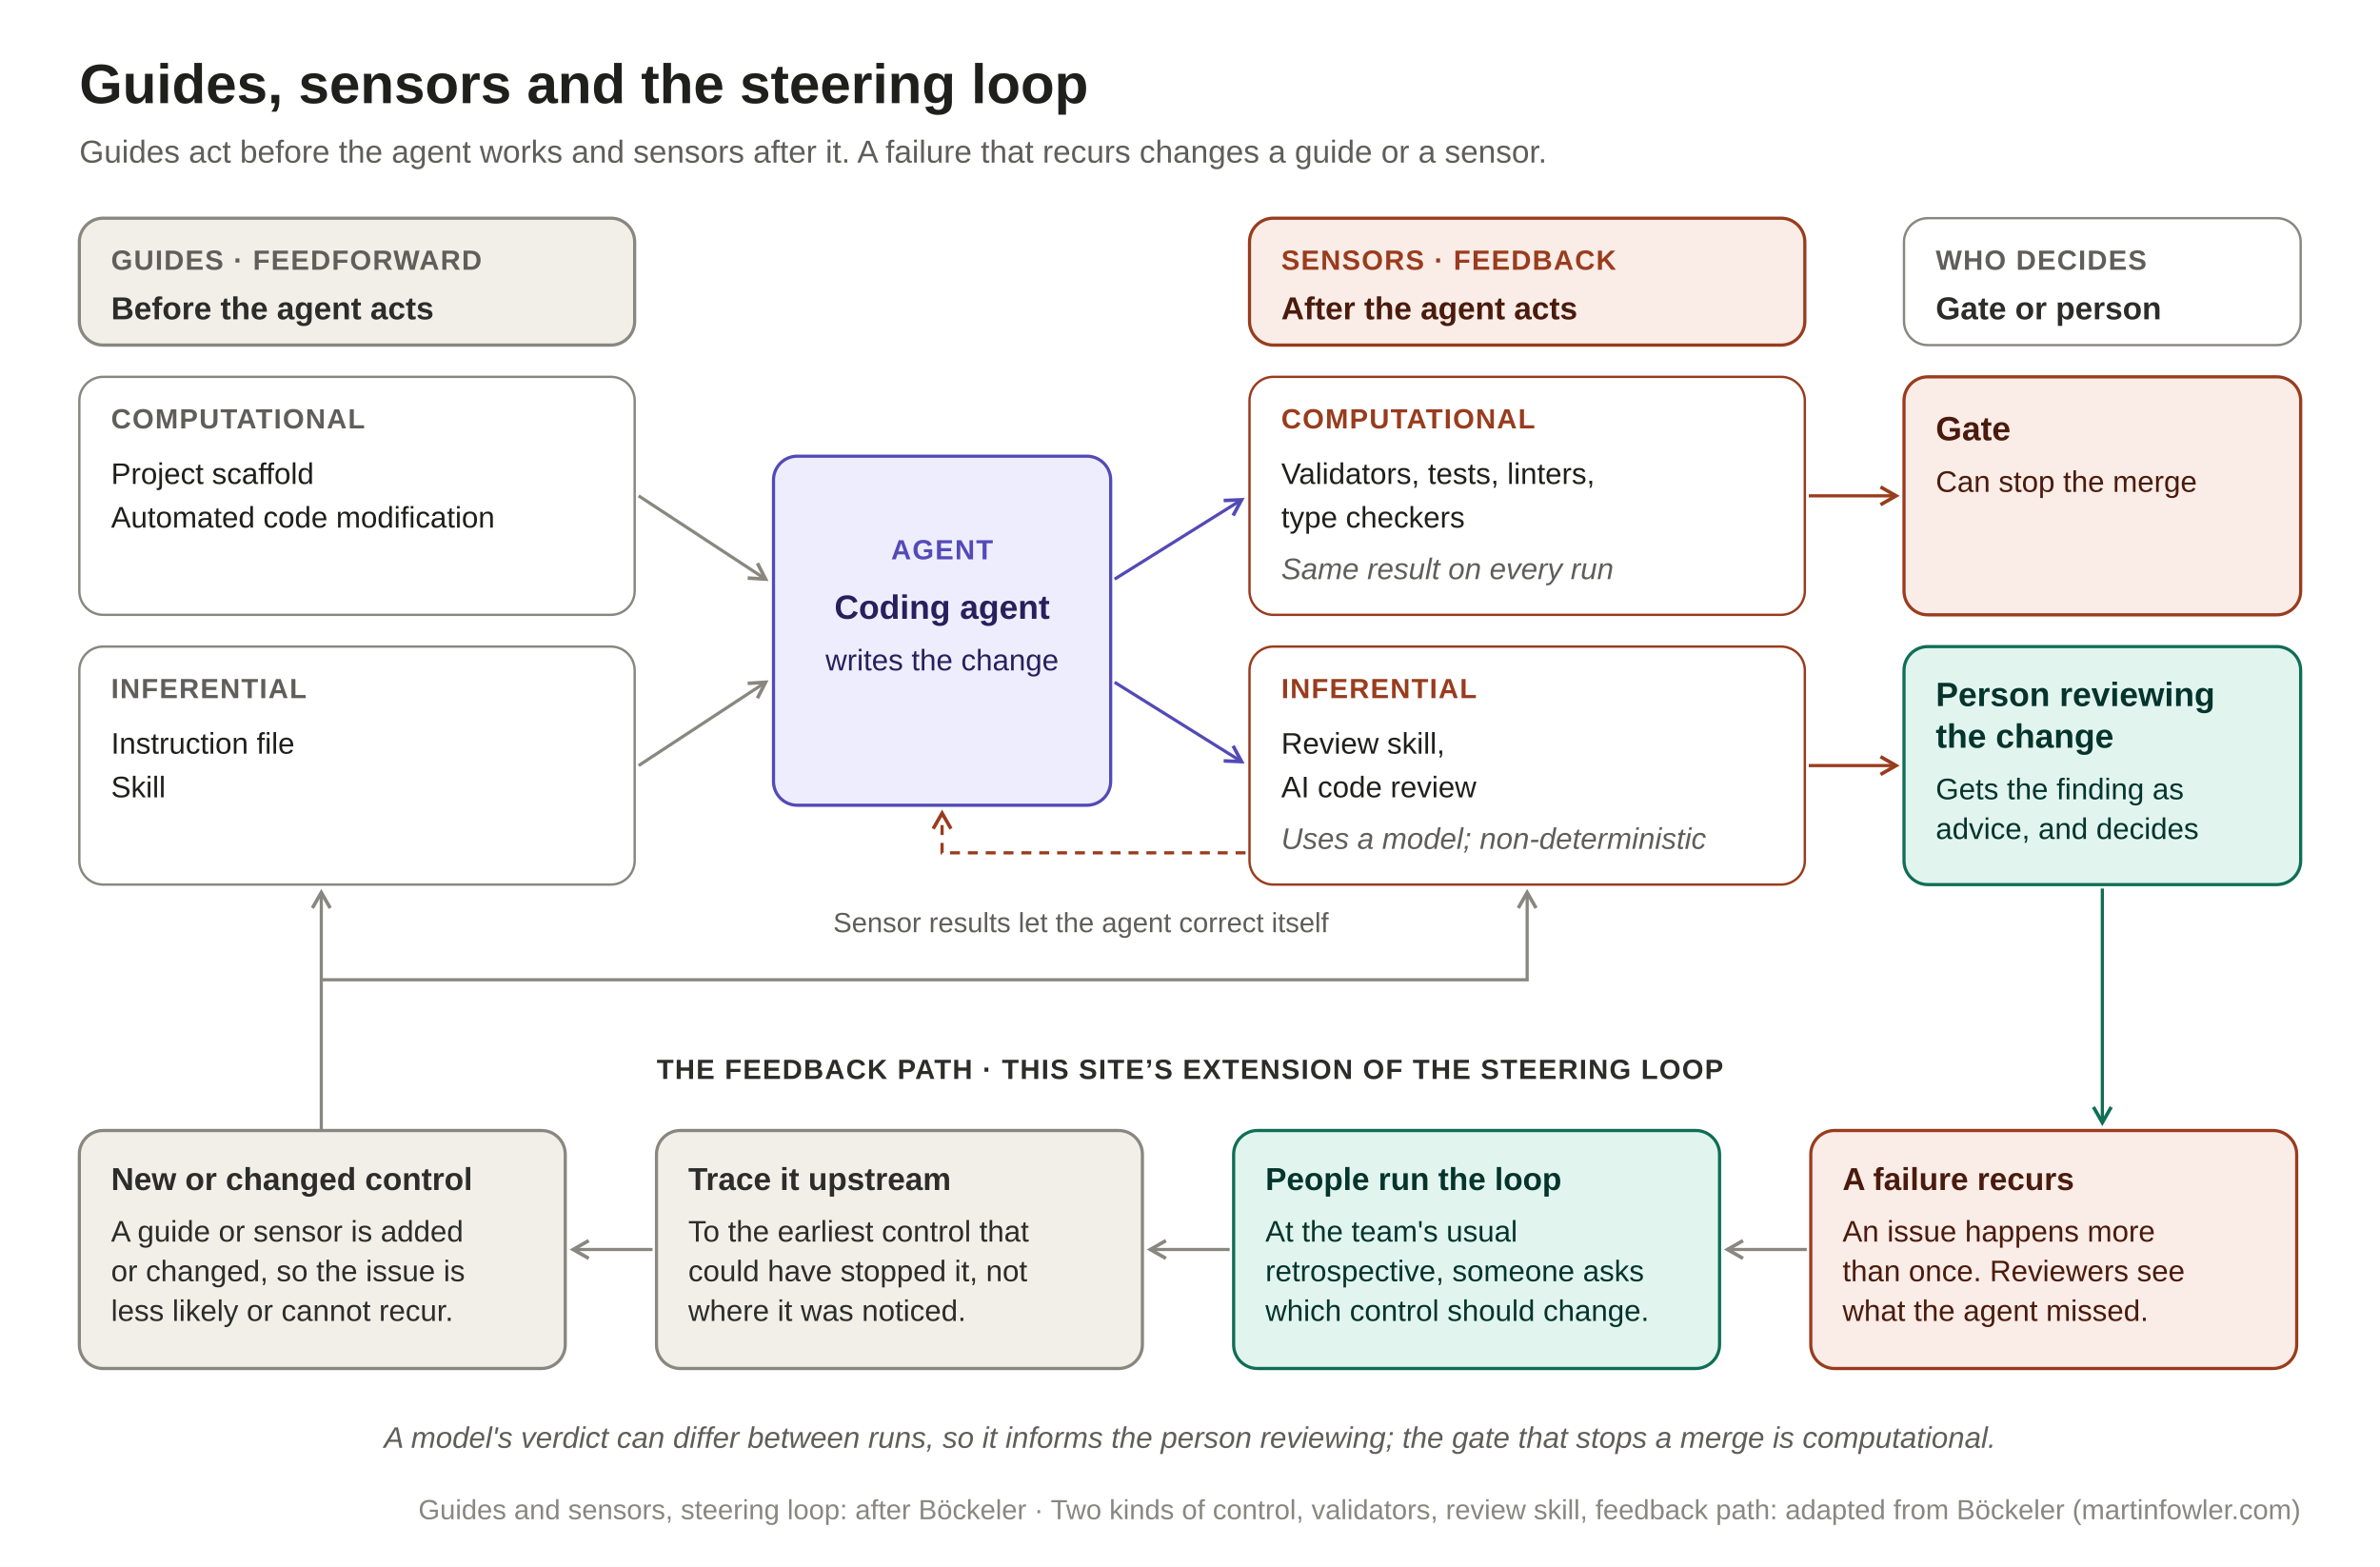
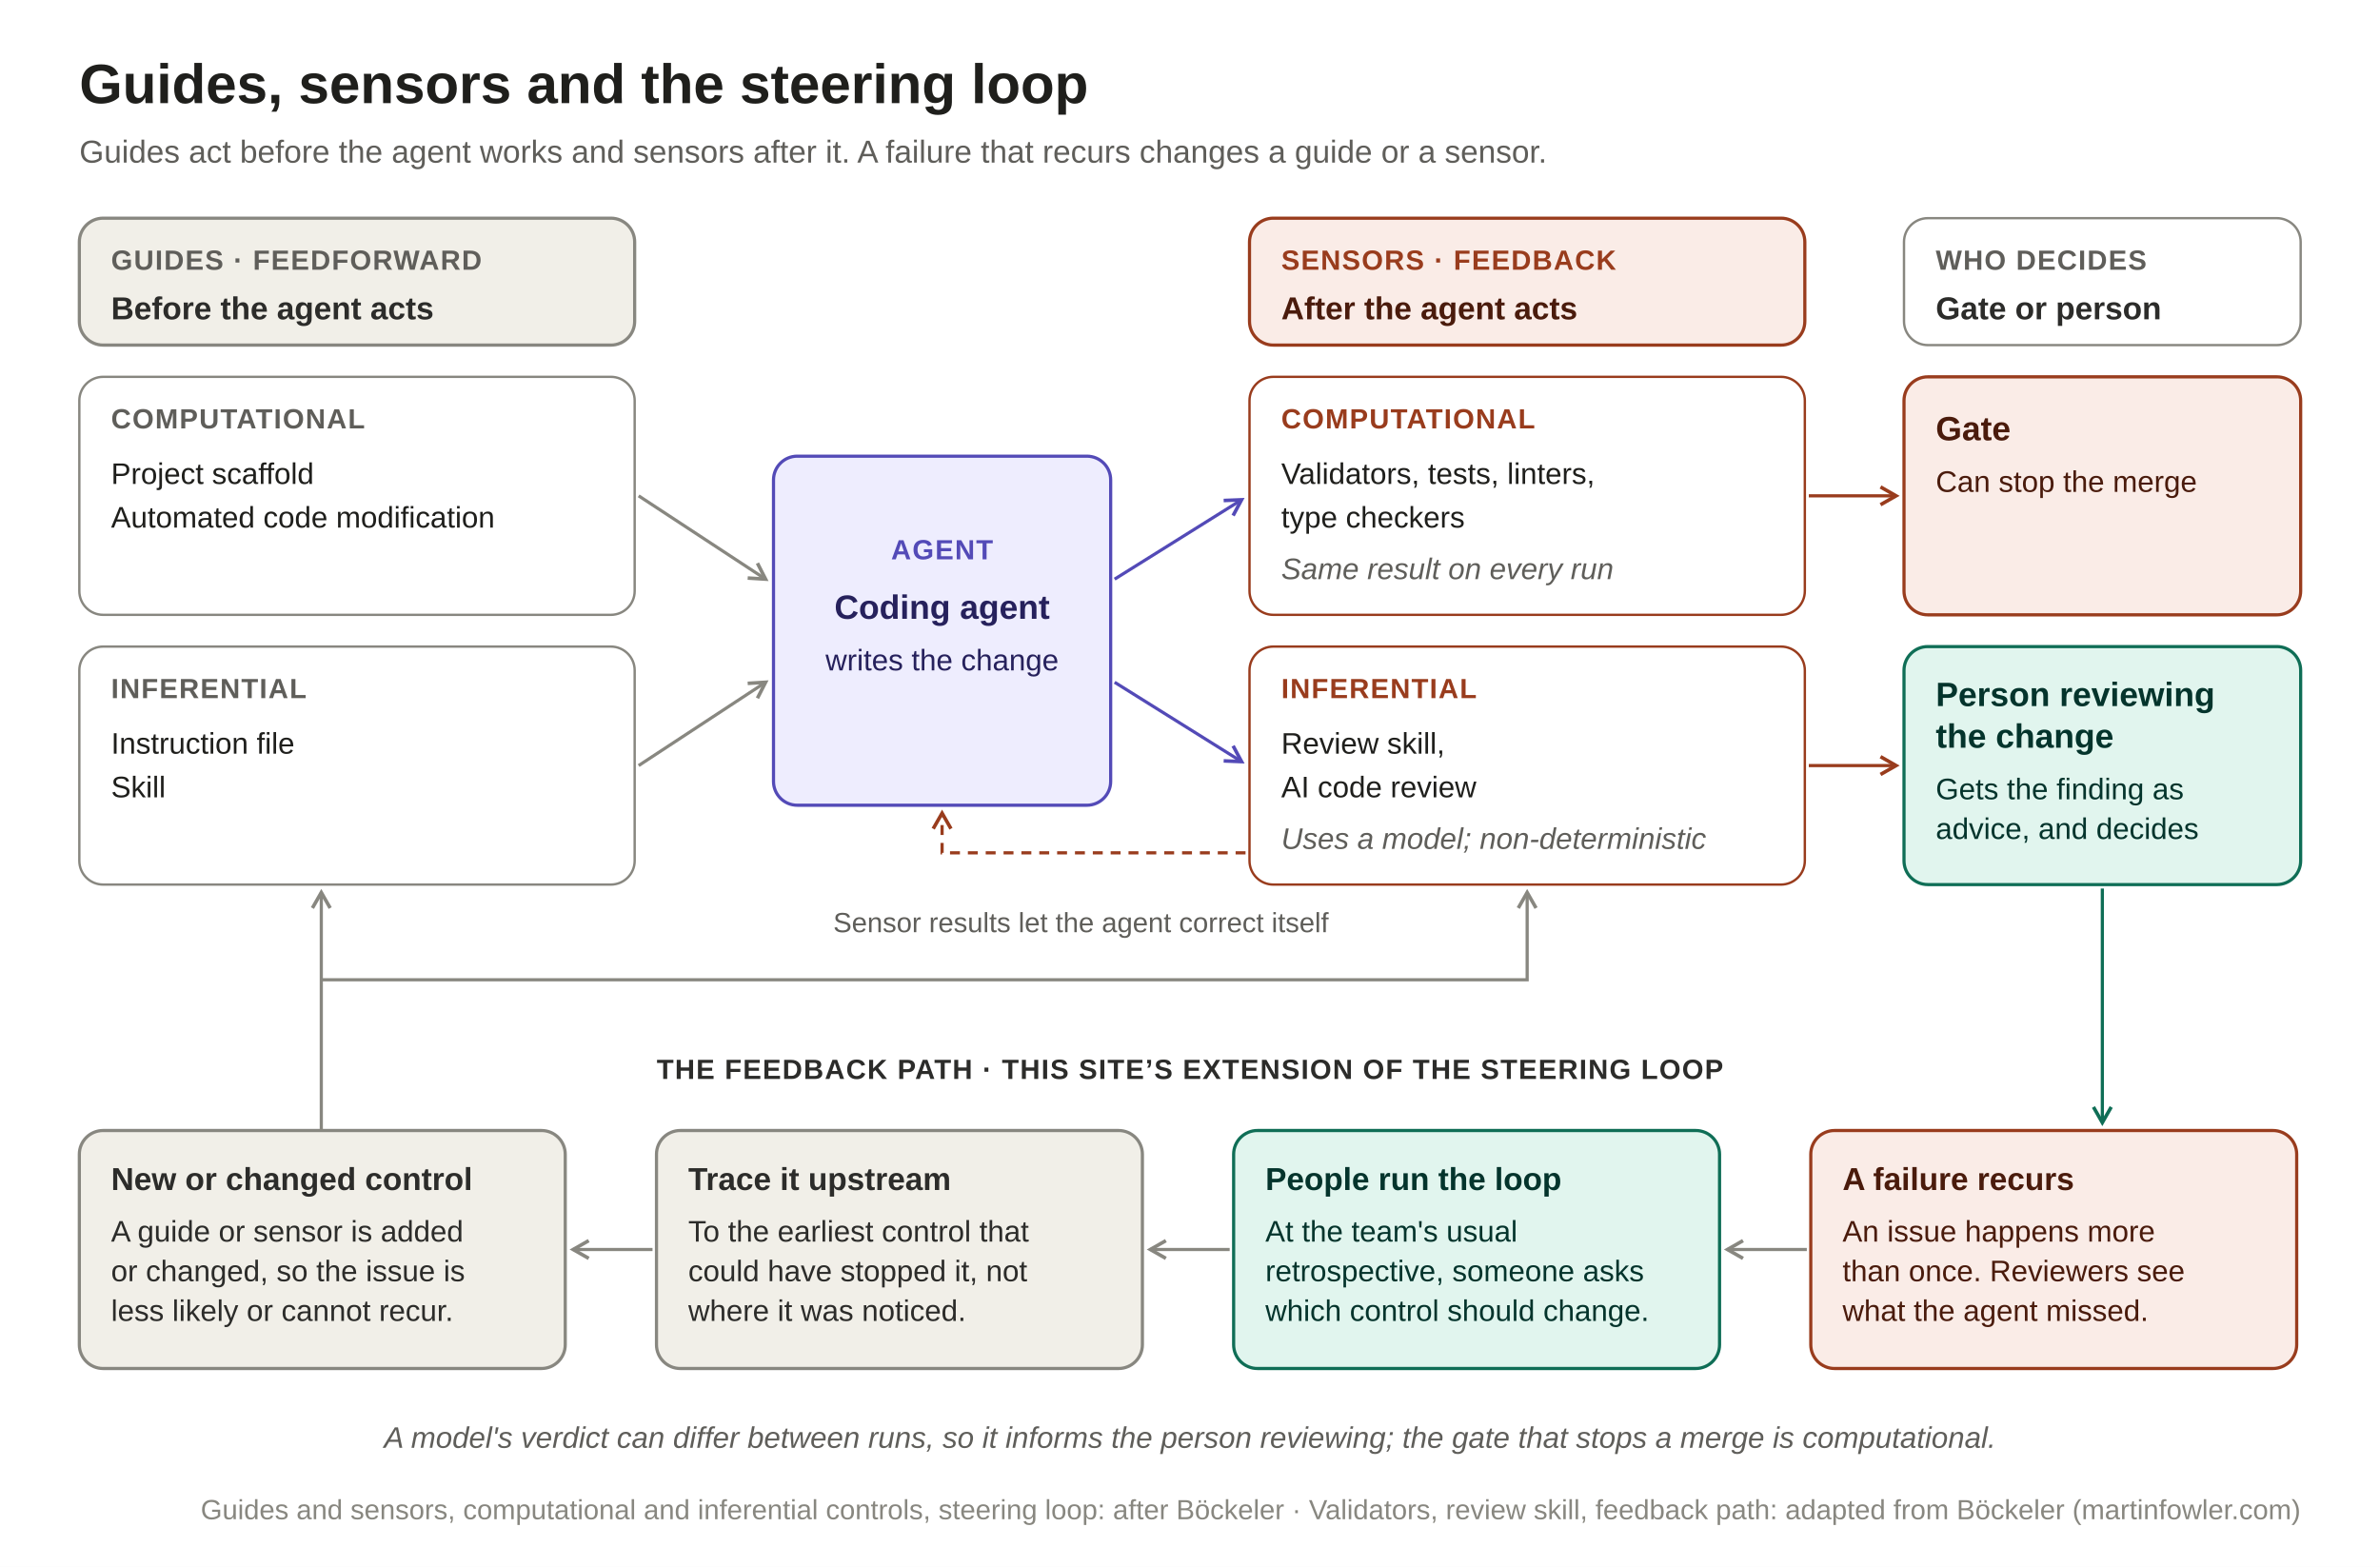
<svg xmlns="http://www.w3.org/2000/svg" width="1200" height="790" viewBox="0 0 1200 790" font-family="&quot;Liberation Sans&quot;,&quot;DejaVu Sans&quot;,Arial,sans-serif" data-references="bockeler-harness bockeler-sensors tw-radar-feedback-sensors">
  <defs>
    <marker id="a" viewBox="0 0 10 10" refX="8" refY="5" markerWidth="7" markerHeight="7" orient="auto">
      <path d="M1 1L8 5L1 9" fill="none" stroke="#888780" stroke-width="1.6" />
    </marker>
    <marker id="p" viewBox="0 0 10 10" refX="8" refY="5" markerWidth="7" markerHeight="7" orient="auto">
      <path d="M1 1L8 5L1 9" fill="none" stroke="#534AB7" stroke-width="1.6" />
    </marker>
    <marker id="r" viewBox="0 0 10 10" refX="8" refY="5" markerWidth="7" markerHeight="7" orient="auto">
      <path d="M1 1L8 5L1 9" fill="none" stroke="#993C1D" stroke-width="1.6" />
    </marker>
    <marker id="t" viewBox="0 0 10 10" refX="8" refY="5" markerWidth="7" markerHeight="7" orient="auto">
      <path d="M1 1L8 5L1 9" fill="none" stroke="#0F6E56" stroke-width="1.6" />
    </marker>
  </defs>
  <rect width="1200" height="790" fill="#fff" />
  <text x="40" y="52" font-size="28" fill="#1f1f1c" font-weight="700" text-anchor="start">Guides, sensors and the steering loop</text>
  <text x="40" y="82" font-size="16" fill="#5F5E5A" font-weight="400" text-anchor="start">Guides act before the agent works and sensors after it. A failure that recurs changes a guide or a sensor.</text>
  <rect x="40" y="110" width="280" height="64" rx="12" fill="#F1EFE8" stroke="#888780" stroke-width="1.6" />
  <text x="56" y="136" font-size="14" fill="#5F5E5A" font-weight="700" text-anchor="start" letter-spacing="0.6">GUIDES · FEEDFORWARD</text>
  <text x="56" y="161" font-size="16" fill="#2C2C2A" font-weight="700" text-anchor="start">Before the agent acts</text>
  <rect x="630" y="110" width="280" height="64" rx="12" fill="#FAECE7" stroke="#993C1D" stroke-width="1.6" />
  <text x="646" y="136" font-size="14" fill="#993C1D" font-weight="700" text-anchor="start" letter-spacing="0.6">SENSORS · FEEDBACK</text>
  <text x="646" y="161" font-size="16" fill="#4A1B0C" font-weight="700" text-anchor="start">After the agent acts</text>
  <rect x="960" y="110" width="200" height="64" rx="12" fill="#fff" stroke="#888780" stroke-width="1.2" />
  <text x="976" y="136" font-size="14" fill="#5F5E5A" font-weight="700" text-anchor="start" letter-spacing="0.6">WHO DECIDES</text>
  <text x="976" y="161" font-size="16" fill="#2C2C2A" font-weight="700" text-anchor="start">Gate or person</text>
  <rect x="40" y="190" width="280" height="120" rx="12" fill="#fff" stroke="#888780" stroke-width="1.2" />
  <text x="56" y="216" font-size="14" fill="#5F5E5A" font-weight="700" text-anchor="start" letter-spacing="0.6">COMPUTATIONAL</text>
  <text x="56" y="244" font-size="15" fill="#1f1f1c" text-anchor="start">Project scaffold</text>
  <text x="56" y="266" font-size="15" fill="#1f1f1c" text-anchor="start">Automated code modification</text>
  <rect x="40" y="326" width="280" height="120" rx="12" fill="#fff" stroke="#888780" stroke-width="1.2" />
  <text x="56" y="352" font-size="14" fill="#5F5E5A" font-weight="700" text-anchor="start" letter-spacing="0.6">INFERENTIAL</text>
  <text x="56" y="380" font-size="15" fill="#1f1f1c" text-anchor="start">Instruction file</text>
  <text x="56" y="402" font-size="15" fill="#1f1f1c" text-anchor="start">Skill</text>
  <rect x="390" y="230" width="170" height="176" rx="12" fill="#EEEDFE" stroke="#534AB7" stroke-width="1.6" />
  <text x="475" y="282" font-size="14" fill="#534AB7" font-weight="700" text-anchor="middle" letter-spacing="0.6">AGENT</text>
  <text x="475" y="312" font-size="17" fill="#26215C" font-weight="700" text-anchor="middle">Coding agent</text>
  <text x="475" y="338" font-size="15" fill="#26215C" text-anchor="middle">writes the change</text>
  <rect x="630" y="190" width="280" height="120" rx="12" fill="#fff" stroke="#993C1D" stroke-width="1.2" />
  <text x="646" y="216" font-size="14" fill="#993C1D" font-weight="700" text-anchor="start" letter-spacing="0.6">COMPUTATIONAL</text>
  <text x="646" y="244" font-size="15" fill="#1f1f1c" text-anchor="start">Validators, tests, linters,</text>
  <text x="646" y="266" font-size="15" fill="#1f1f1c" text-anchor="start">type checkers</text>
  <text x="646" y="292" font-size="15" fill="#5F5E5A" font-style="italic" text-anchor="start">Same result on every run</text>
  <rect x="630" y="326" width="280" height="120" rx="12" fill="#fff" stroke="#993C1D" stroke-width="1.2" />
  <text x="646" y="352" font-size="14" fill="#993C1D" font-weight="700" text-anchor="start" letter-spacing="0.6">INFERENTIAL</text>
  <text x="646" y="380" font-size="15" fill="#1f1f1c" text-anchor="start">Review skill,</text>
  <text x="646" y="402" font-size="15" fill="#1f1f1c" text-anchor="start">AI code review</text>
  <text x="646" y="428" font-size="15" fill="#5F5E5A" font-style="italic" text-anchor="start">Uses a model; non-deterministic</text>
  <rect x="960" y="190" width="200" height="120" rx="12" fill="#FAECE7" stroke="#993C1D" stroke-width="1.6" />
  <text x="976" y="222" font-size="17" fill="#4A1B0C" font-weight="700" text-anchor="start">Gate</text>
  <text x="976" y="248" font-size="15" fill="#4A1B0C" text-anchor="start">Can stop the merge</text>
  <rect x="960" y="326" width="200" height="120" rx="12" fill="#E1F5EE" stroke="#0F6E56" stroke-width="1.6" />
  <text x="976" y="356" font-size="17" fill="#04342C" font-weight="700" text-anchor="start">Person reviewing</text>
  <text x="976" y="377" font-size="17" fill="#04342C" font-weight="700" text-anchor="start">the change</text>
  <text x="976" y="403" font-size="15" fill="#04342C" text-anchor="start">Gets the finding as</text>
  <text x="976" y="423" font-size="15" fill="#04342C" text-anchor="start">advice, and decides</text>
  <line x1="322" y1="250" x2="386" y2="292" stroke="#888780" stroke-width="1.6" marker-end="url(#a)" />
  <line x1="322" y1="386" x2="386" y2="344" stroke="#888780" stroke-width="1.6" marker-end="url(#a)" />
  <line x1="562" y1="292" x2="626" y2="252" stroke="#534AB7" stroke-width="1.6" marker-end="url(#p)" />
  <line x1="562" y1="344" x2="626" y2="384" stroke="#534AB7" stroke-width="1.6" marker-end="url(#p)" />
  <line x1="912" y1="250" x2="956" y2="250" stroke="#993C1D" stroke-width="1.6" marker-end="url(#r)" />
  <line x1="912" y1="386" x2="956" y2="386" stroke="#993C1D" stroke-width="1.6" marker-end="url(#r)" />
  <path d="M628 430H475V410" fill="none" stroke="#993C1D" stroke-width="1.6" stroke-dasharray="5 4" marker-end="url(#r)" />
  <text x="545" y="470" font-size="14" fill="#5F5E5A" text-anchor="middle">Sensor results let the agent correct itself</text>
  <path d="M1060 448V566" fill="none" stroke="#0F6E56" stroke-width="1.6" marker-end="url(#t)" />
  <path d="M162 570V450" fill="none" stroke="#888780" stroke-width="1.6" marker-end="url(#a)" />
  <path d="M162 494H770V450" fill="none" stroke="#888780" stroke-width="1.6" marker-end="url(#a)" />
  <text x="600" y="544" font-size="14" fill="#2C2C2A" font-weight="700" text-anchor="middle" letter-spacing="0.6">THE FEEDBACK PATH · THIS SITE’S EXTENSION OF THE STEERING LOOP</text>
  <rect x="913" y="570" width="245" height="120" rx="12" fill="#FAECE7" stroke="#993C1D" stroke-width="1.6" />
  <text x="929" y="600" font-size="16" fill="#4A1B0C" font-weight="700" text-anchor="start">A failure recurs</text>
  <text x="929" y="626" font-size="15" fill="#4A1B0C" text-anchor="start">An issue happens more</text>
  <text x="929" y="646" font-size="15" fill="#4A1B0C" text-anchor="start">than once. Reviewers see</text>
  <text x="929" y="666" font-size="15" fill="#4A1B0C" text-anchor="start">what the agent missed.</text>
  <line x1="911" y1="630" x2="871" y2="630" stroke="#888780" stroke-width="1.6" marker-end="url(#a)" />
  <rect x="622" y="570" width="245" height="120" rx="12" fill="#E1F5EE" stroke="#0F6E56" stroke-width="1.6" />
  <text x="638" y="600" font-size="16" fill="#04342C" font-weight="700" text-anchor="start">People run the loop</text>
  <text x="638" y="626" font-size="15" fill="#04342C" text-anchor="start">At the team's usual</text>
  <text x="638" y="646" font-size="15" fill="#04342C" text-anchor="start">retrospective, someone asks</text>
  <text x="638" y="666" font-size="15" fill="#04342C" text-anchor="start">which control should change.</text>
  <line x1="620" y1="630" x2="580" y2="630" stroke="#888780" stroke-width="1.6" marker-end="url(#a)" />
  <rect x="331" y="570" width="245" height="120" rx="12" fill="#F1EFE8" stroke="#888780" stroke-width="1.6" />
  <text x="347" y="600" font-size="16" fill="#2C2C2A" font-weight="700" text-anchor="start">Trace it upstream</text>
  <text x="347" y="626" font-size="15" fill="#2C2C2A" text-anchor="start">To the earliest control that</text>
  <text x="347" y="646" font-size="15" fill="#2C2C2A" text-anchor="start">could have stopped it, not</text>
  <text x="347" y="666" font-size="15" fill="#2C2C2A" text-anchor="start">where it was noticed.</text>
  <line x1="329" y1="630" x2="289" y2="630" stroke="#888780" stroke-width="1.6" marker-end="url(#a)" />
  <rect x="40" y="570" width="245" height="120" rx="12" fill="#F1EFE8" stroke="#888780" stroke-width="1.6" />
  <text x="56" y="600" font-size="16" fill="#2C2C2A" font-weight="700" text-anchor="start">New or changed control</text>
  <text x="56" y="626" font-size="15" fill="#2C2C2A" text-anchor="start">A guide or sensor is added</text>
  <text x="56" y="646" font-size="15" fill="#2C2C2A" text-anchor="start">or changed, so the issue is</text>
  <text x="56" y="666" font-size="15" fill="#2C2C2A" text-anchor="start">less likely or cannot recur.</text>
  <text x="600" y="730" font-size="15" fill="#5F5E5A" font-style="italic" text-anchor="middle">A model's verdict can differ between runs, so it informs the person reviewing; the gate that stops a merge is computational.</text>
-   <text class="credit" data-references="bockeler-harness bockeler-sensors" x="1160" y="766" font-size="14" fill="#888780" text-anchor="end">Guides and sensors, steering loop: after Böckeler · Two kinds of control, validators, review skill, feedback path: adapted from Böckeler (martinfowler.com)</text>
+   <text class="credit" data-references="bockeler-harness bockeler-sensors" x="1160" y="766" font-size="14" fill="#888780" text-anchor="end">Guides and sensors, computational and inferential controls, steering loop: after Böckeler · Validators, review skill, feedback path: adapted from Böckeler (martinfowler.com)</text>
</svg>
